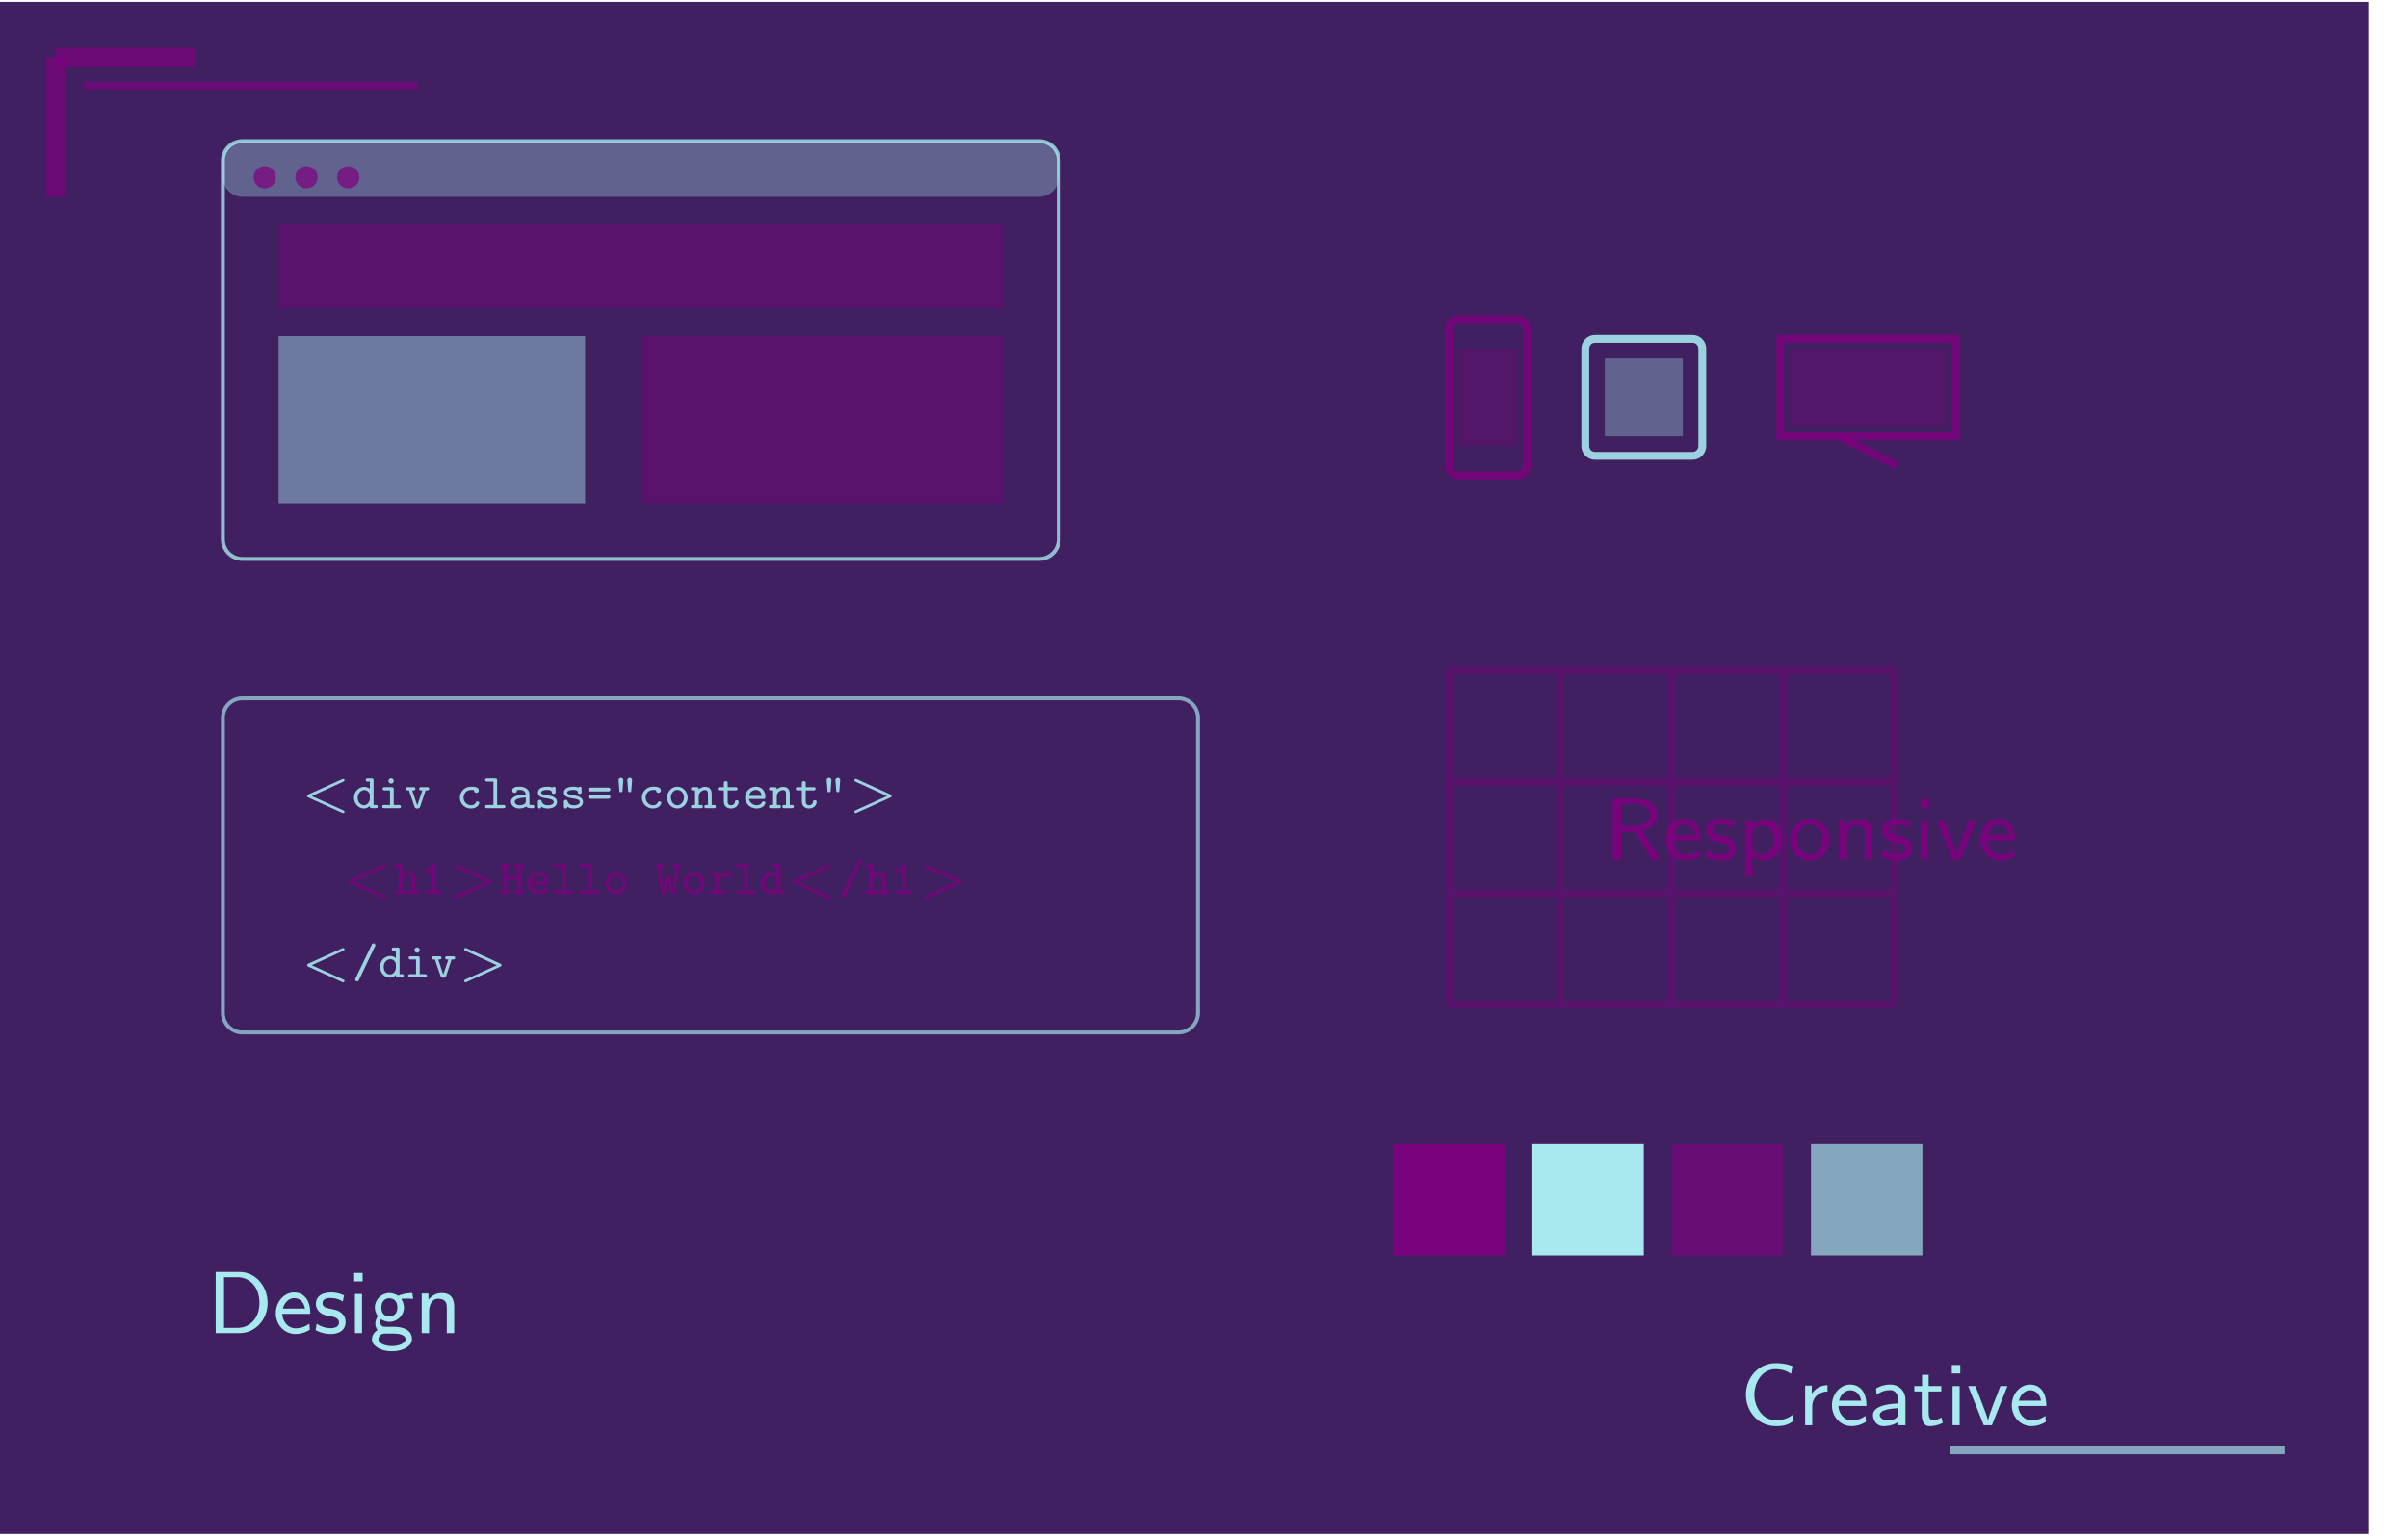
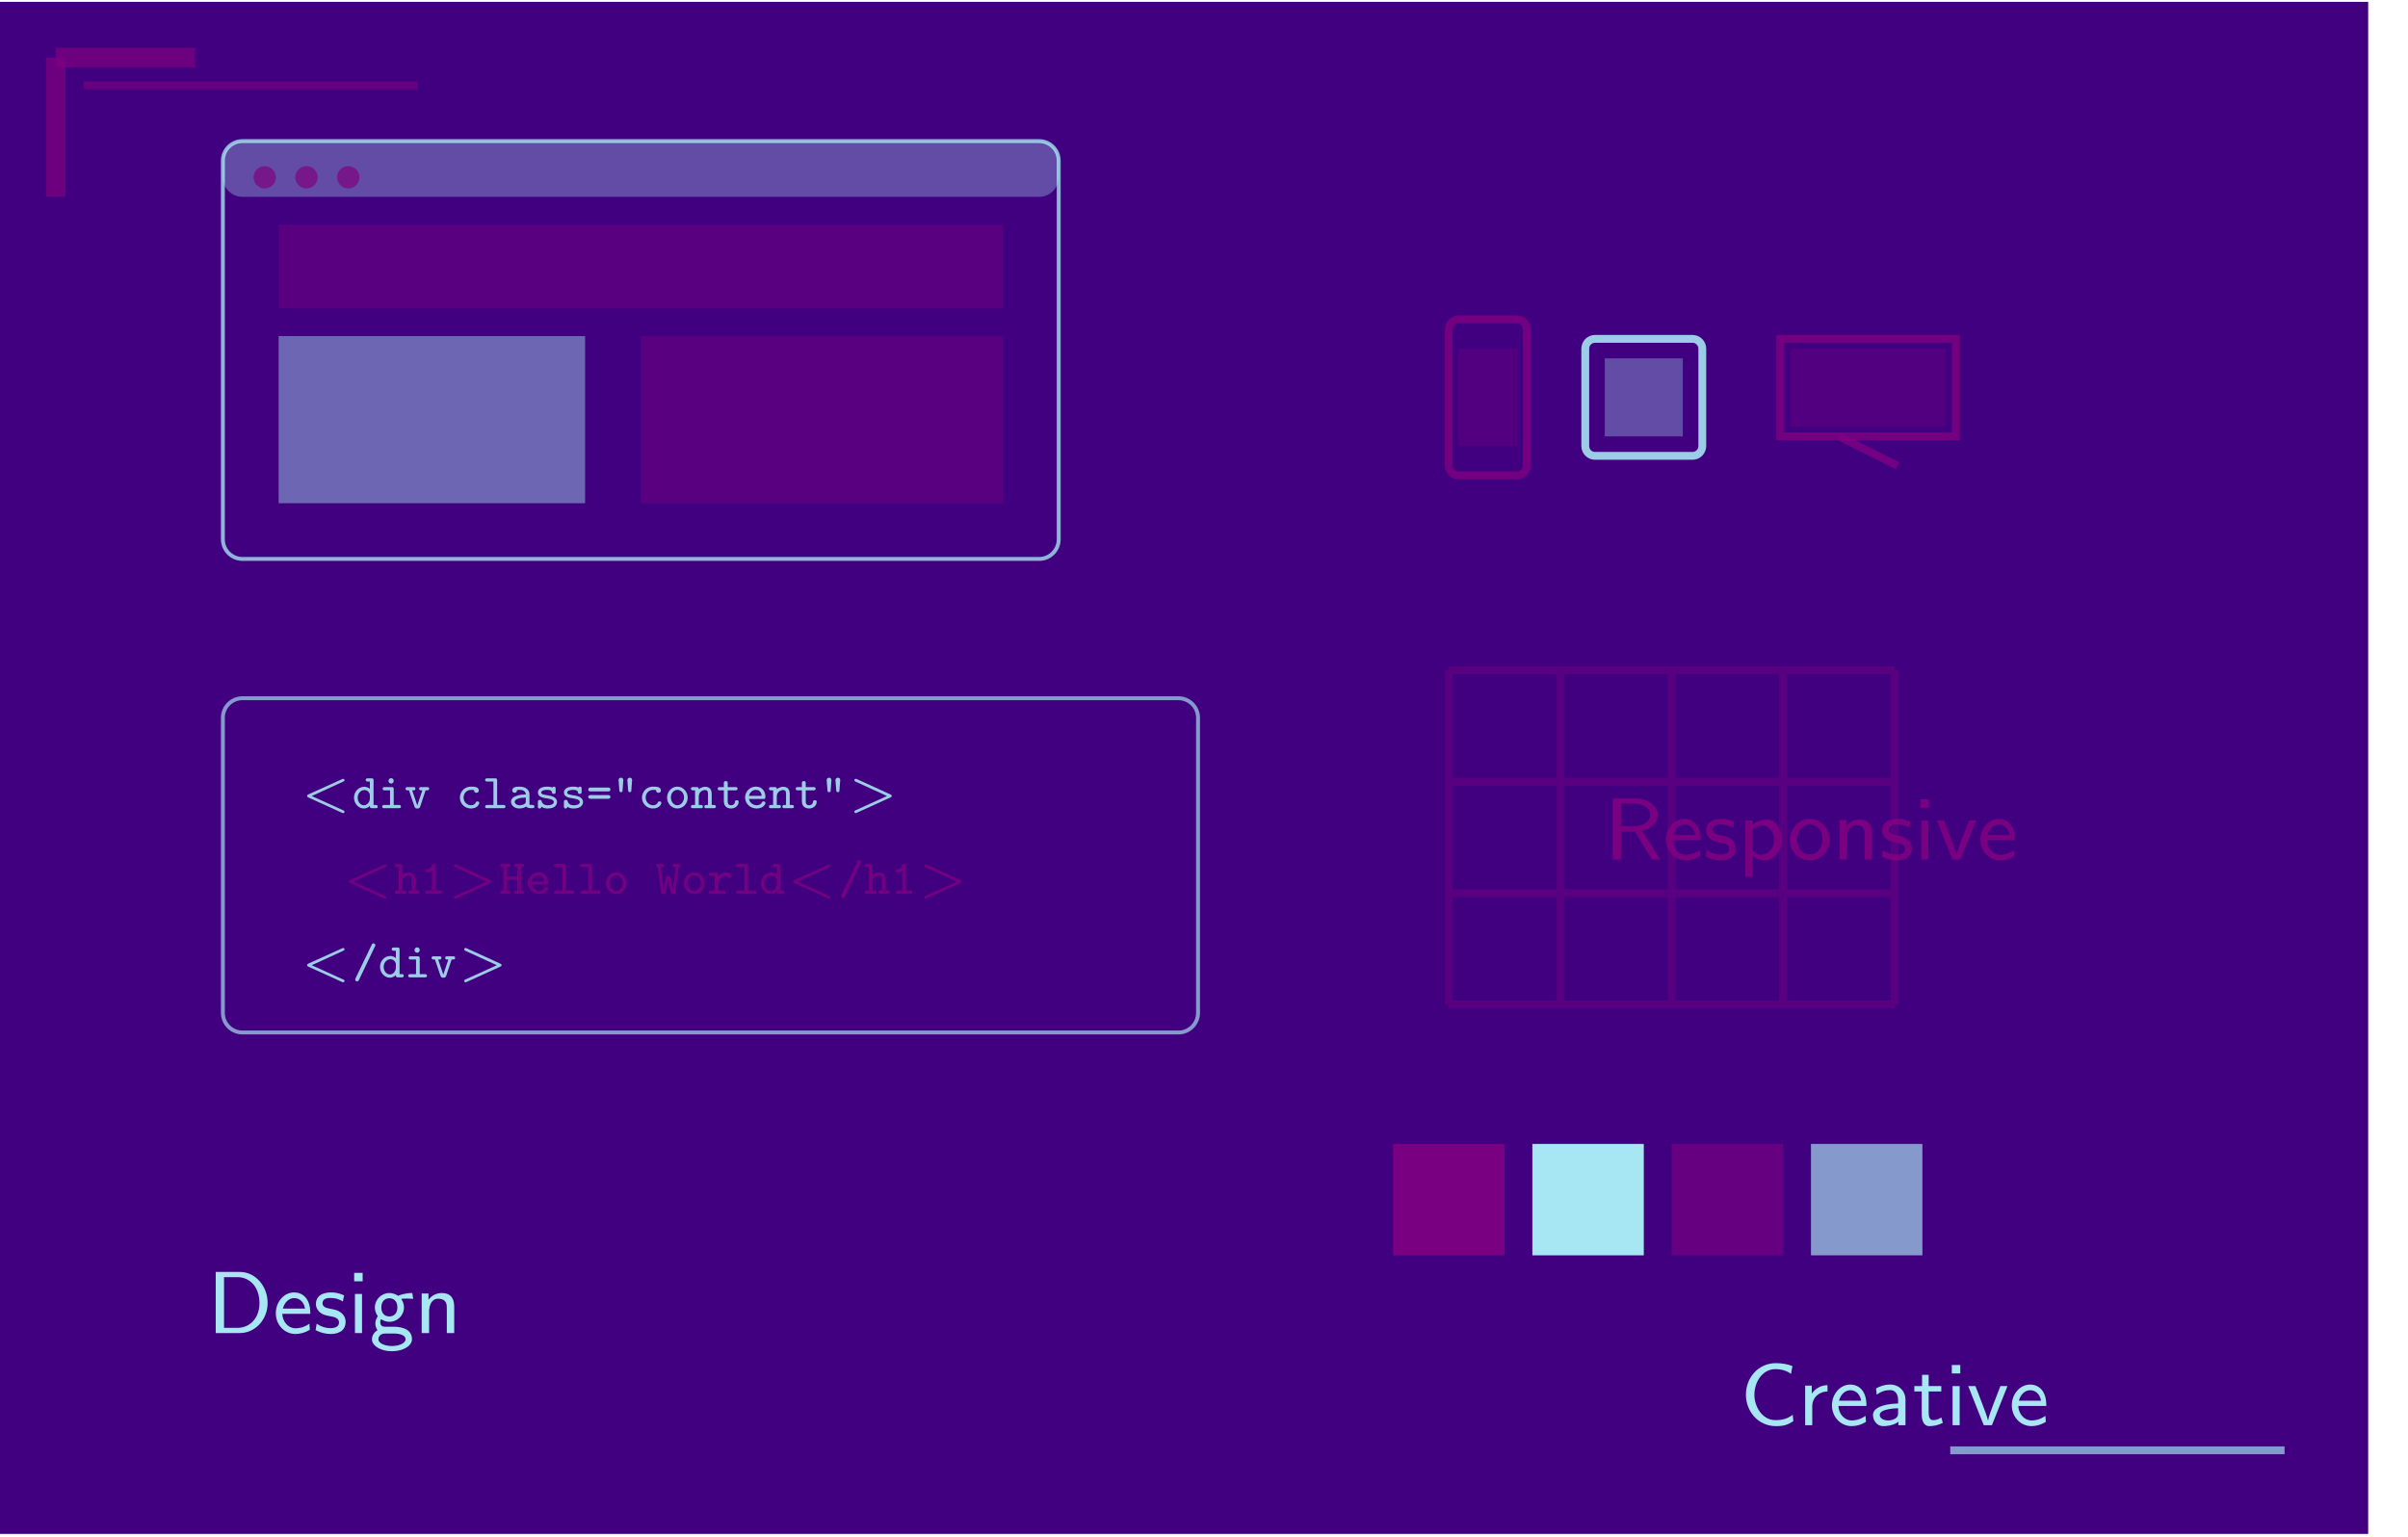
<svg xmlns="http://www.w3.org/2000/svg" xmlns:xlink="http://www.w3.org/1999/xlink" width="244.266" height="155.905" viewBox="0 0 244.266 155.905">
  <defs>
    <g>
      <g id="glyph-0-0">
        <path d="M 4.469 -2.703 C 4.531 -2.734 4.594 -2.766 4.594 -2.844 C 4.594 -2.922 4.516 -2.984 4.453 -2.984 C 4.422 -2.984 4.391 -2.969 4.359 -2.953 L 0.906 -1.391 C 0.844 -1.359 0.797 -1.312 0.797 -1.234 C 0.797 -1.172 0.844 -1.125 0.906 -1.094 L 4.344 0.469 C 4.406 0.5 4.438 0.5 4.453 0.5 C 4.516 0.5 4.594 0.438 4.594 0.359 C 4.594 0.281 4.531 0.25 4.469 0.219 L 1.266 -1.234 Z M 4.469 -2.703 " />
      </g>
      <g id="glyph-0-1">
        <path d="M 4.469 -1.094 C 4.531 -1.125 4.594 -1.172 4.594 -1.234 C 4.594 -1.312 4.531 -1.359 4.469 -1.391 L 1.047 -2.953 C 0.969 -2.984 0.953 -2.984 0.938 -2.984 C 0.859 -2.984 0.797 -2.922 0.797 -2.844 C 0.797 -2.766 0.844 -2.734 0.906 -2.703 L 4.109 -1.234 L 0.906 0.219 C 0.844 0.25 0.797 0.281 0.797 0.359 C 0.797 0.438 0.859 0.5 0.938 0.5 C 0.969 0.5 0.984 0.484 1.031 0.469 Z M 4.469 -1.094 " />
      </g>
      <g id="glyph-1-0">
        <path d="M 2.156 -2.828 C 2.156 -2.984 2.109 -3.031 1.953 -3.031 L 1.578 -3.031 C 1.5 -3.031 1.359 -3.031 1.359 -2.875 C 1.359 -2.703 1.5 -2.703 1.578 -2.703 L 1.781 -2.703 L 1.781 -1.969 C 1.562 -2.141 1.344 -2.172 1.219 -2.172 C 0.656 -2.172 0.172 -1.703 0.172 -1.062 C 0.172 -0.469 0.625 0.031 1.172 0.031 C 1.438 0.031 1.641 -0.094 1.781 -0.234 C 1.781 -0.094 1.781 0 2 0 L 2.359 0 C 2.438 0 2.578 0 2.578 -0.156 C 2.578 -0.328 2.438 -0.328 2.359 -0.328 L 2.156 -0.328 Z M 1.781 -0.984 C 1.781 -0.703 1.562 -0.297 1.188 -0.297 C 0.844 -0.297 0.547 -0.625 0.547 -1.062 C 0.547 -1.516 0.875 -1.844 1.234 -1.844 C 1.531 -1.844 1.781 -1.578 1.781 -1.312 Z M 1.781 -0.984 " />
      </g>
      <g id="glyph-1-1">
        <path d="M 1.562 -2.766 C 1.562 -2.922 1.453 -3.047 1.297 -3.047 C 1.156 -3.047 1.031 -2.922 1.031 -2.766 C 1.031 -2.625 1.156 -2.5 1.297 -2.5 C 1.453 -2.5 1.562 -2.625 1.562 -2.766 Z M 0.656 -2.141 C 0.578 -2.141 0.438 -2.141 0.438 -1.984 C 0.438 -1.812 0.578 -1.812 0.656 -1.812 L 1.188 -1.812 L 1.188 -0.328 L 0.609 -0.328 C 0.531 -0.328 0.391 -0.328 0.391 -0.156 C 0.391 0 0.547 0 0.609 0 L 2.078 0 C 2.141 0 2.297 0 2.297 -0.156 C 2.297 -0.328 2.141 -0.328 2.078 -0.328 L 1.562 -0.328 L 1.562 -1.922 C 1.562 -2.094 1.516 -2.141 1.359 -2.141 Z M 0.656 -2.141 " />
      </g>
      <g id="glyph-1-2">
        <path d="M 2.156 -1.812 L 2.297 -1.812 C 2.375 -1.812 2.516 -1.812 2.516 -1.984 C 2.516 -2.141 2.375 -2.141 2.297 -2.141 L 1.719 -2.141 C 1.641 -2.141 1.5 -2.141 1.5 -1.984 C 1.5 -1.812 1.641 -1.812 1.719 -1.812 L 1.828 -1.812 L 1.312 -0.281 L 0.797 -1.812 L 0.922 -1.812 C 1 -1.812 1.125 -1.812 1.125 -1.984 C 1.125 -2.141 1 -2.141 0.922 -2.141 L 0.344 -2.141 C 0.266 -2.141 0.125 -2.141 0.125 -1.984 C 0.125 -1.812 0.266 -1.812 0.344 -1.812 L 0.469 -1.812 L 1.031 -0.156 C 1.094 0.031 1.219 0.031 1.312 0.031 C 1.422 0.031 1.547 0.031 1.609 -0.156 Z M 2.156 -1.812 " />
      </g>
      <g id="glyph-1-3">
        <path d="M 2.328 -0.531 C 2.328 -0.641 2.25 -0.688 2.141 -0.688 C 2.078 -0.688 2 -0.688 1.969 -0.578 C 1.875 -0.359 1.672 -0.297 1.5 -0.297 C 1.078 -0.297 0.734 -0.641 0.734 -1.078 C 0.734 -1.328 0.891 -1.859 1.531 -1.859 C 1.672 -1.859 1.75 -1.844 1.781 -1.844 C 1.797 -1.828 1.797 -1.828 1.797 -1.781 C 1.812 -1.641 1.906 -1.562 2.031 -1.562 C 2.188 -1.562 2.281 -1.672 2.281 -1.797 C 2.281 -2.188 1.766 -2.188 1.531 -2.188 C 0.656 -2.188 0.359 -1.5 0.359 -1.078 C 0.359 -0.484 0.828 0.031 1.469 0.031 C 2.172 0.031 2.328 -0.453 2.328 -0.531 Z M 2.328 -0.531 " />
      </g>
      <g id="glyph-1-4">
        <path d="M 1.5 -2.828 C 1.5 -2.984 1.453 -3.031 1.297 -3.031 L 0.5 -3.031 C 0.438 -3.031 0.281 -3.031 0.281 -2.875 C 0.281 -2.703 0.438 -2.703 0.5 -2.703 L 1.125 -2.703 L 1.125 -0.328 L 0.5 -0.328 C 0.438 -0.328 0.281 -0.328 0.281 -0.156 C 0.281 0 0.438 0 0.5 0 L 2.125 0 C 2.203 0 2.344 0 2.344 -0.156 C 2.344 -0.328 2.203 -0.328 2.125 -0.328 L 1.5 -0.328 Z M 1.5 -2.828 " />
      </g>
      <g id="glyph-1-5">
        <path d="M 2.141 -1.406 C 2.141 -1.812 1.812 -2.188 1.141 -2.188 C 0.906 -2.188 0.391 -2.188 0.391 -1.797 C 0.391 -1.672 0.484 -1.562 0.641 -1.562 C 0.734 -1.562 0.859 -1.609 0.875 -1.797 C 0.875 -1.828 0.875 -1.844 0.938 -1.844 C 1 -1.859 1.078 -1.859 1.141 -1.859 C 1.547 -1.859 1.766 -1.672 1.766 -1.391 C 1.234 -1.391 0.266 -1.266 0.266 -0.656 C 0.266 -0.297 0.609 0.031 1.109 0.031 C 1.5 0.031 1.75 -0.125 1.812 -0.172 C 1.922 -0.016 2.125 0 2.375 0 C 2.5 0 2.641 0 2.641 -0.156 C 2.641 -0.328 2.5 -0.328 2.422 -0.328 C 2.234 -0.328 2.188 -0.344 2.141 -0.359 Z M 1.766 -0.703 C 1.766 -0.609 1.766 -0.484 1.562 -0.391 C 1.391 -0.312 1.203 -0.297 1.141 -0.297 C 0.844 -0.297 0.641 -0.484 0.641 -0.656 C 0.641 -0.922 1.188 -1.078 1.766 -1.078 Z M 1.766 -0.703 " />
      </g>
      <g id="glyph-1-6">
        <path d="M 2.156 -1.969 C 2.156 -2.047 2.156 -2.188 1.984 -2.188 C 1.875 -2.188 1.844 -2.125 1.828 -2.094 C 1.625 -2.188 1.438 -2.188 1.312 -2.188 C 0.469 -2.188 0.359 -1.766 0.359 -1.594 C 0.359 -1.125 0.891 -1.047 1.328 -0.984 C 1.594 -0.938 1.969 -0.875 1.969 -0.625 C 1.969 -0.453 1.781 -0.297 1.344 -0.297 C 1.047 -0.297 0.844 -0.406 0.734 -0.703 C 0.719 -0.781 0.703 -0.844 0.547 -0.844 C 0.359 -0.844 0.359 -0.719 0.359 -0.625 L 0.359 -0.188 C 0.359 -0.109 0.359 0.031 0.531 0.031 C 0.578 0.031 0.672 0.016 0.719 -0.141 C 0.969 0.031 1.25 0.031 1.344 0.031 C 2.188 0.031 2.297 -0.438 2.297 -0.625 C 2.297 -0.75 2.266 -0.922 2.078 -1.062 C 1.875 -1.219 1.672 -1.25 1.328 -1.312 C 1 -1.359 0.688 -1.406 0.688 -1.594 C 0.688 -1.688 0.812 -1.859 1.312 -1.859 C 1.75 -1.859 1.766 -1.688 1.781 -1.609 C 1.781 -1.453 1.906 -1.453 1.969 -1.453 C 2.156 -1.453 2.156 -1.562 2.156 -1.656 Z M 2.156 -1.969 " />
      </g>
      <g id="glyph-1-7">
        <path d="M 2.203 -1.703 C 2.25 -1.703 2.438 -1.703 2.438 -1.891 C 2.438 -2.094 2.25 -2.094 2.172 -2.094 L 0.453 -2.094 C 0.391 -2.094 0.188 -2.094 0.188 -1.891 C 0.188 -1.703 0.375 -1.703 0.422 -1.703 Z M 2.172 -0.953 C 2.25 -0.953 2.438 -0.953 2.438 -1.141 C 2.438 -1.328 2.25 -1.328 2.203 -1.328 L 0.422 -1.328 C 0.375 -1.328 0.188 -1.328 0.188 -1.141 C 0.188 -0.953 0.391 -0.953 0.453 -0.953 Z M 2.172 -0.953 " />
      </g>
      <g id="glyph-1-8">
        <path d="M 1.109 -2.844 C 1.109 -3.016 0.984 -3.094 0.875 -3.094 C 0.766 -3.094 0.625 -3.031 0.625 -2.859 L 0.703 -1.844 C 0.703 -1.734 0.719 -1.625 0.875 -1.625 C 1.031 -1.625 1.031 -1.75 1.031 -1.812 Z M 2 -2.859 C 2 -3.031 1.859 -3.094 1.766 -3.094 C 1.656 -3.094 1.516 -3.016 1.516 -2.844 L 1.594 -1.844 C 1.609 -1.734 1.609 -1.625 1.766 -1.625 C 1.906 -1.625 1.922 -1.734 1.922 -1.828 Z M 2 -2.859 " />
      </g>
      <g id="glyph-1-9">
        <path d="M 2.359 -1.078 C 2.359 -1.672 1.891 -2.188 1.312 -2.188 C 0.734 -2.188 0.266 -1.672 0.266 -1.078 C 0.266 -0.453 0.75 0.031 1.312 0.031 C 1.891 0.031 2.359 -0.453 2.359 -1.078 Z M 1.312 -0.297 C 0.953 -0.297 0.656 -0.656 0.656 -1.109 C 0.656 -1.547 0.969 -1.859 1.312 -1.859 C 1.672 -1.859 1.984 -1.547 1.984 -1.109 C 1.984 -0.656 1.672 -0.297 1.312 -0.297 Z M 1.312 -0.297 " />
      </g>
      <g id="glyph-1-10">
        <path d="M 2.156 -1.453 C 2.156 -1.938 1.906 -2.172 1.5 -2.172 C 1.141 -2.172 0.906 -1.969 0.844 -1.922 C 0.844 -2.062 0.828 -2.141 0.641 -2.141 L 0.266 -2.141 C 0.188 -2.141 0.047 -2.141 0.047 -1.984 C 0.047 -1.812 0.188 -1.812 0.266 -1.812 L 0.469 -1.812 L 0.469 -0.328 L 0.266 -0.328 C 0.188 -0.328 0.047 -0.328 0.047 -0.156 C 0.047 0 0.188 0 0.266 0 L 1.047 0 C 1.141 0 1.266 0 1.266 -0.156 C 1.266 -0.328 1.141 -0.328 1.047 -0.328 L 0.844 -0.328 L 0.844 -1.188 C 0.844 -1.656 1.234 -1.844 1.484 -1.844 C 1.703 -1.844 1.781 -1.734 1.781 -1.438 L 1.781 -0.328 L 1.625 -0.328 C 1.547 -0.328 1.406 -0.328 1.406 -0.156 C 1.406 0 1.547 0 1.625 0 L 2.359 0 C 2.438 0 2.578 0 2.578 -0.156 C 2.578 -0.328 2.438 -0.328 2.359 -0.328 L 2.156 -0.328 Z M 2.156 -1.453 " />
      </g>
      <g id="glyph-1-11">
        <path d="M 1.141 -1.812 L 1.922 -1.812 C 2 -1.812 2.141 -1.812 2.141 -1.984 C 2.141 -2.141 2 -2.141 1.922 -2.141 L 1.141 -2.141 L 1.141 -2.531 C 1.141 -2.641 1.141 -2.75 0.938 -2.75 C 0.75 -2.75 0.75 -2.625 0.75 -2.531 L 0.75 -2.141 L 0.344 -2.141 C 0.266 -2.141 0.125 -2.141 0.125 -1.984 C 0.125 -1.812 0.266 -1.812 0.344 -1.812 L 0.75 -1.812 L 0.75 -0.688 C 0.75 -0.141 1.141 0.031 1.484 0.031 C 1.922 0.031 2.25 -0.281 2.25 -0.641 C 2.25 -0.812 2.109 -0.812 2.062 -0.812 C 1.938 -0.812 1.891 -0.766 1.875 -0.641 C 1.875 -0.438 1.688 -0.297 1.5 -0.297 C 1.141 -0.297 1.141 -0.578 1.141 -0.688 Z M 1.141 -1.812 " />
      </g>
      <g id="glyph-1-12">
        <path d="M 2.125 -0.938 C 2.219 -0.938 2.328 -0.938 2.328 -1.125 C 2.328 -1.719 2 -2.188 1.359 -2.188 C 0.75 -2.188 0.266 -1.688 0.266 -1.078 C 0.266 -0.484 0.766 0.031 1.438 0.031 C 2.109 0.031 2.328 -0.406 2.328 -0.531 C 2.328 -0.641 2.25 -0.688 2.141 -0.688 C 2.062 -0.688 2.016 -0.688 1.969 -0.578 C 1.859 -0.359 1.625 -0.297 1.453 -0.297 C 1.094 -0.297 0.734 -0.547 0.656 -0.938 Z M 0.656 -1.25 C 0.734 -1.609 1.031 -1.859 1.359 -1.859 C 1.797 -1.859 1.922 -1.5 1.953 -1.25 Z M 0.656 -1.25 " />
      </g>
      <g id="glyph-1-13">
        <path d="M 2.156 -1.453 C 2.156 -1.938 1.906 -2.172 1.5 -2.172 C 1.141 -2.172 0.906 -1.969 0.844 -1.922 L 0.844 -2.828 C 0.844 -2.984 0.797 -3.031 0.641 -3.031 L 0.266 -3.031 C 0.188 -3.031 0.047 -3.031 0.047 -2.875 C 0.047 -2.703 0.188 -2.703 0.266 -2.703 L 0.469 -2.703 L 0.469 -0.328 L 0.266 -0.328 C 0.188 -0.328 0.047 -0.328 0.047 -0.156 C 0.047 0 0.188 0 0.266 0 L 1.047 0 C 1.141 0 1.266 0 1.266 -0.156 C 1.266 -0.328 1.141 -0.328 1.047 -0.328 L 0.844 -0.328 L 0.844 -1.188 C 0.844 -1.656 1.234 -1.844 1.484 -1.844 C 1.703 -1.844 1.781 -1.734 1.781 -1.438 L 1.781 -0.328 L 1.625 -0.328 C 1.547 -0.328 1.406 -0.328 1.406 -0.156 C 1.406 0 1.547 0 1.625 0 L 2.359 0 C 2.438 0 2.578 0 2.578 -0.156 C 2.578 -0.328 2.438 -0.328 2.359 -0.328 L 2.156 -0.328 Z M 2.156 -1.453 " />
      </g>
      <g id="glyph-1-14">
        <path d="M 1.578 -2.875 C 1.578 -2.953 1.578 -3.078 1.422 -3.078 C 1.312 -3.078 1.281 -3.016 1.25 -2.969 C 1.031 -2.516 0.812 -2.484 0.656 -2.484 C 0.594 -2.469 0.516 -2.422 0.516 -2.312 C 0.516 -2.25 0.547 -2.156 0.688 -2.156 C 0.922 -2.156 1.141 -2.297 1.203 -2.344 L 1.203 -0.328 L 0.766 -0.328 C 0.688 -0.328 0.547 -0.328 0.547 -0.156 C 0.547 0 0.688 0 0.766 0 L 2.016 0 C 2.094 0 2.234 0 2.234 -0.156 C 2.234 -0.328 2.094 -0.328 2.016 -0.328 L 1.578 -0.328 Z M 1.578 -2.875 " />
      </g>
      <g id="glyph-1-15">
        <path d="M 2.219 -2.703 L 2.312 -2.703 C 2.391 -2.703 2.531 -2.703 2.531 -2.875 C 2.531 -3.031 2.391 -3.031 2.312 -3.031 L 1.734 -3.031 C 1.656 -3.031 1.516 -3.031 1.516 -2.875 C 1.516 -2.703 1.656 -2.703 1.734 -2.703 L 1.828 -2.703 L 1.828 -1.75 L 0.797 -1.75 L 0.797 -2.703 L 0.906 -2.703 C 0.984 -2.703 1.125 -2.703 1.125 -2.875 C 1.125 -3.031 0.984 -3.031 0.906 -3.031 L 0.312 -3.031 C 0.25 -3.031 0.094 -3.031 0.094 -2.875 C 0.094 -2.703 0.25 -2.703 0.312 -2.703 L 0.422 -2.703 L 0.422 -0.328 L 0.312 -0.328 C 0.25 -0.328 0.094 -0.328 0.094 -0.156 C 0.094 0 0.25 0 0.312 0 L 0.906 0 C 0.984 0 1.125 0 1.125 -0.156 C 1.125 -0.328 0.984 -0.328 0.906 -0.328 L 0.797 -0.328 L 0.797 -1.422 L 1.828 -1.422 L 1.828 -0.328 L 1.734 -0.328 C 1.656 -0.328 1.516 -0.328 1.516 -0.156 C 1.516 0 1.656 0 1.734 0 L 2.312 0 C 2.391 0 2.531 0 2.531 -0.156 C 2.531 -0.328 2.391 -0.328 2.312 -0.328 L 2.219 -0.328 Z M 2.219 -2.703 " />
      </g>
      <g id="glyph-1-16">
        <path d="M 2.375 -2.625 C 2.391 -2.703 2.391 -2.703 2.422 -2.703 C 2.516 -2.719 2.578 -2.766 2.578 -2.875 C 2.578 -3.031 2.438 -3.031 2.359 -3.031 L 1.969 -3.031 C 1.891 -3.031 1.75 -3.031 1.75 -2.875 C 1.75 -2.703 1.891 -2.703 1.969 -2.703 L 2.078 -2.703 L 1.875 -1.172 C 1.844 -0.906 1.797 -0.625 1.781 -0.406 C 1.766 -0.781 1.547 -1.688 1.531 -1.703 C 1.484 -1.812 1.391 -1.828 1.312 -1.828 C 1.266 -1.828 1.172 -1.828 1.109 -1.734 C 1.078 -1.672 0.859 -0.766 0.844 -0.406 C 0.828 -0.578 0.812 -0.703 0.797 -0.891 L 0.562 -2.703 L 0.672 -2.703 C 0.734 -2.703 0.875 -2.703 0.875 -2.875 C 0.875 -3.031 0.734 -3.031 0.672 -3.031 L 0.266 -3.031 C 0.203 -3.031 0.062 -3.031 0.062 -2.875 C 0.062 -2.734 0.156 -2.703 0.25 -2.703 L 0.266 -2.625 L 0.594 -0.156 C 0.609 -0.047 0.625 0.047 0.812 0.047 C 0.859 0.047 0.953 0.047 1.016 -0.047 C 1.047 -0.109 1.297 -1.219 1.312 -1.422 C 1.344 -1.203 1.578 -0.109 1.609 -0.047 C 1.672 0.047 1.766 0.047 1.812 0.047 C 2 0.047 2.016 -0.062 2.031 -0.156 Z M 2.375 -2.625 " />
      </g>
      <g id="glyph-1-17">
        <path d="M 1.125 -0.906 C 1.125 -1.453 1.516 -1.844 2 -1.844 C 2 -1.641 2.141 -1.609 2.219 -1.609 C 2.344 -1.609 2.453 -1.688 2.453 -1.844 C 2.453 -1.969 2.359 -2.172 1.969 -2.172 C 1.516 -2.172 1.25 -1.906 1.125 -1.781 L 1.125 -1.922 C 1.125 -2.094 1.078 -2.141 0.906 -2.141 L 0.375 -2.141 C 0.297 -2.141 0.156 -2.141 0.156 -1.984 C 0.156 -1.812 0.297 -1.812 0.375 -1.812 L 0.75 -1.812 L 0.75 -0.328 L 0.375 -0.328 C 0.297 -0.328 0.156 -0.328 0.156 -0.156 C 0.156 0 0.297 0 0.375 0 L 1.656 0 C 1.734 0 1.859 0 1.859 -0.156 C 1.859 -0.328 1.734 -0.328 1.656 -0.328 L 1.125 -0.328 Z M 1.125 -0.906 " />
      </g>
      <g id="glyph-1-18">
        <path d="M 2.297 -3.141 C 2.328 -3.219 2.344 -3.219 2.344 -3.25 C 2.344 -3.375 2.234 -3.453 2.156 -3.453 C 2.031 -3.453 1.984 -3.359 1.969 -3.312 L 0.328 0.094 C 0.297 0.172 0.297 0.172 0.297 0.219 C 0.297 0.344 0.391 0.406 0.484 0.406 C 0.609 0.406 0.641 0.328 0.672 0.266 Z M 2.297 -3.141 " />
      </g>
      <g id="glyph-2-0">
        <path d="M 0.859 -6.203 L 0.859 0 L 3.312 0 C 4.859 0 6.125 -1.359 6.125 -3.047 C 6.125 -4.797 4.859 -6.203 3.312 -6.203 Z M 1.703 -0.531 L 1.703 -5.672 L 3.078 -5.672 C 4.312 -5.672 5.297 -4.672 5.297 -3.047 C 5.297 -1.484 4.297 -0.531 3.078 -0.531 Z M 1.703 -0.531 " />
      </g>
      <g id="glyph-2-1">
        <path d="M 3.812 -1.953 C 3.812 -2.234 3.812 -2.906 3.453 -3.453 C 3.078 -4.016 2.516 -4.125 2.172 -4.125 C 1.141 -4.125 0.312 -3.156 0.312 -2.016 C 0.312 -0.844 1.188 0.094 2.312 0.094 C 2.734 0.094 3.25 -0.016 3.766 -0.344 L 3.719 -0.953 C 3.156 -0.547 2.625 -0.484 2.312 -0.484 C 1.578 -0.484 1 -1.141 0.969 -1.953 Z M 1.031 -2.484 C 1.172 -3.062 1.609 -3.547 2.172 -3.547 C 2.5 -3.547 3.109 -3.391 3.281 -2.484 Z M 1.031 -2.484 " />
      </g>
      <g id="glyph-2-2">
        <path d="M 3.156 -3.828 C 2.594 -4.078 2.188 -4.125 1.828 -4.125 C 1.625 -4.125 0.297 -4.125 0.297 -2.938 C 0.297 -2.516 0.562 -2.25 0.656 -2.141 C 1 -1.844 1.234 -1.812 1.844 -1.688 C 2.125 -1.641 2.641 -1.531 2.641 -1.078 C 2.641 -0.5 1.906 -0.5 1.797 -0.5 C 1.266 -0.5 0.766 -0.672 0.375 -0.953 L 0.266 -0.297 C 0.797 -0.016 1.344 0.094 1.797 0.094 C 2.375 0.094 3.312 -0.094 3.312 -1.156 C 3.312 -1.469 3.188 -1.781 2.875 -2.047 C 2.562 -2.312 2.297 -2.359 1.75 -2.469 C 1.422 -2.531 0.969 -2.609 0.969 -3.031 C 0.969 -3.562 1.609 -3.562 1.75 -3.562 C 2.391 -3.562 2.781 -3.359 3.031 -3.203 Z M 3.156 -3.828 " />
      </g>
      <g id="glyph-2-3">
        <path d="M 1.516 -6.109 L 0.656 -6.109 L 0.656 -5.25 L 1.516 -5.25 Z M 1.453 -3.969 L 0.734 -3.969 L 0.734 0 L 1.453 0 Z M 1.453 -3.969 " />
      </g>
      <g id="glyph-2-4">
        <path d="M 4.359 -4.062 C 4.188 -4.062 3.578 -4.062 2.922 -3.781 C 2.781 -3.875 2.453 -4.062 2.031 -4.062 C 1.219 -4.062 0.562 -3.391 0.562 -2.609 C 0.562 -2.391 0.609 -2.062 0.859 -1.703 C 0.703 -1.484 0.609 -1.219 0.609 -0.969 C 0.609 -0.719 0.703 -0.469 0.828 -0.297 C 0.359 0 0.266 0.391 0.266 0.641 C 0.266 1.281 1.141 1.844 2.281 1.844 C 3.438 1.844 4.328 1.297 4.328 0.625 C 4.328 -0.609 2.844 -0.641 2.453 -0.641 L 1.625 -0.641 C 1.516 -0.641 1.109 -0.641 1.109 -1.094 C 1.109 -1.281 1.141 -1.328 1.188 -1.406 C 1.438 -1.25 1.734 -1.141 2.031 -1.141 C 2.859 -1.141 3.516 -1.812 3.516 -2.594 C 3.516 -2.906 3.422 -3.156 3.281 -3.391 C 3.25 -3.438 3.25 -3.453 3.25 -3.453 C 3.25 -3.5 3.688 -3.5 3.797 -3.5 C 3.875 -3.5 4.203 -3.5 4.453 -3.469 Z M 2.031 -1.688 C 1.625 -1.688 1.219 -1.938 1.219 -2.594 C 1.219 -3.328 1.688 -3.531 2.031 -3.531 C 2.453 -3.531 2.844 -3.266 2.844 -2.609 C 2.844 -1.891 2.391 -1.688 2.031 -1.688 Z M 2.453 0.047 C 2.641 0.047 3.672 0.047 3.672 0.641 C 3.672 1.031 3.016 1.312 2.297 1.312 C 1.594 1.312 0.922 1.047 0.922 0.625 C 0.922 0.609 0.922 0.047 1.609 0.047 Z M 2.453 0.047 " />
      </g>
      <g id="glyph-2-5">
        <path d="M 4.016 -2.656 C 4.016 -3.312 3.828 -4.062 2.75 -4.062 C 2.047 -4.062 1.625 -3.656 1.406 -3.391 L 1.406 -4.016 L 0.719 -4.016 L 0.719 0 L 1.469 0 L 1.469 -2.188 C 1.469 -2.766 1.703 -3.484 2.375 -3.484 C 3.266 -3.484 3.266 -2.844 3.266 -2.594 L 3.266 0 L 4.016 0 Z M 4.016 -2.656 " />
      </g>
      <g id="glyph-2-6">
        <path d="M 3.875 -2.906 C 4.797 -3.156 5.438 -3.797 5.438 -4.531 C 5.438 -5.453 4.391 -6.203 3.125 -6.203 L 0.859 -6.203 L 0.859 0 L 1.703 0 L 1.703 -2.812 L 3.125 -2.812 L 4.828 0 L 5.688 0 Z M 1.703 -3.391 L 1.703 -5.672 L 3.016 -5.672 C 4.047 -5.672 4.656 -5.172 4.656 -4.531 C 4.656 -3.953 4.109 -3.391 3.016 -3.391 Z M 1.703 -3.391 " />
      </g>
      <g id="glyph-2-7">
        <path d="M 1.484 -0.406 C 1.812 -0.094 2.266 0.094 2.719 0.094 C 3.625 0.094 4.422 -0.781 4.422 -2 C 4.422 -3.062 3.859 -4.062 2.984 -4.062 C 2.734 -4.062 2.078 -4.016 1.453 -3.547 L 1.453 -3.969 L 0.734 -3.969 L 0.734 1.734 L 1.484 1.734 Z M 1.484 -2.969 C 1.594 -3.125 1.938 -3.453 2.438 -3.453 C 3.109 -3.453 3.672 -2.828 3.672 -1.984 C 3.672 -1.125 3.047 -0.484 2.344 -0.484 C 2.062 -0.484 1.75 -0.594 1.484 -1.031 Z M 1.484 -2.969 " />
      </g>
      <g id="glyph-2-8">
        <path d="M 4.312 -1.969 C 4.312 -3.141 3.422 -4.125 2.281 -4.125 C 1.188 -4.125 0.266 -3.156 0.266 -1.969 C 0.266 -0.781 1.203 0.094 2.281 0.094 C 3.391 0.094 4.312 -0.797 4.312 -1.969 Z M 2.297 -0.516 C 1.609 -0.516 1.016 -1.047 1.016 -2.062 C 1.016 -3.094 1.688 -3.547 2.281 -3.547 C 2.938 -3.547 3.578 -3.078 3.578 -2.062 C 3.578 -1.016 2.953 -0.516 2.297 -0.516 Z M 2.297 -0.516 " />
      </g>
      <g id="glyph-2-9">
        <path d="M 4.109 -3.969 L 3.391 -3.969 L 2.688 -2.156 C 2.516 -1.688 2.188 -0.828 2.141 -0.484 L 2.125 -0.484 C 2.094 -0.641 2.078 -0.812 1.578 -2.094 C 1.312 -2.828 0.875 -3.922 0.859 -3.969 L 0.125 -3.969 L 1.703 0 L 2.531 0 Z M 4.109 -3.969 " />
      </g>
      <g id="glyph-2-10">
        <path d="M 5.344 -1.062 C 4.812 -0.656 4.312 -0.516 3.578 -0.516 C 2.25 -0.516 1.453 -1.891 1.453 -3.078 C 1.453 -4.406 2.281 -5.688 3.578 -5.688 C 4.188 -5.688 4.734 -5.531 5.172 -5.203 L 5.312 -6 C 4.844 -6.188 4.266 -6.297 3.641 -6.297 C 1.875 -6.297 0.594 -4.859 0.594 -3.094 C 0.594 -1.391 1.844 0.094 3.641 0.094 C 4.469 0.094 4.797 -0.031 5.406 -0.406 Z M 5.344 -1.062 " />
      </g>
      <g id="glyph-2-11">
        <path d="M 1.453 -1.906 C 1.453 -2.844 2.188 -3.422 3 -3.422 L 3 -4.062 C 2.359 -4.062 1.766 -3.734 1.406 -3.203 L 1.406 -4.016 L 0.734 -4.016 L 0.734 0 L 1.453 0 Z M 1.453 -1.906 " />
      </g>
      <g id="glyph-2-12">
        <path d="M 3.688 -2.578 C 3.688 -3.469 3.031 -4.125 2.141 -4.125 C 1.562 -4.125 1.141 -3.969 0.703 -3.734 L 0.766 -3.094 C 1.203 -3.422 1.641 -3.562 2.141 -3.562 C 2.641 -3.562 2.938 -3.156 2.938 -2.578 L 2.938 -2.203 C 1.406 -2.156 0.391 -1.766 0.391 -1.031 C 0.391 -0.609 0.672 0.094 1.453 0.094 C 1.625 0.094 2.406 0.078 2.969 -0.344 L 2.969 0 L 3.688 0 Z M 2.938 -1.25 C 2.938 -1.062 2.938 -0.844 2.625 -0.656 C 2.391 -0.516 2.094 -0.484 1.922 -0.484 C 1.469 -0.484 1.078 -0.703 1.078 -1.047 C 1.078 -1.688 2.828 -1.719 2.938 -1.719 Z M 2.938 -1.25 " />
      </g>
      <g id="glyph-2-13">
        <path d="M 1.625 -3.422 L 2.906 -3.422 L 2.906 -3.969 L 1.625 -3.969 L 1.625 -5.109 L 0.953 -5.109 L 0.953 -3.969 L 0.172 -3.969 L 0.172 -3.422 L 0.922 -3.422 L 0.922 -1.125 C 0.922 -0.594 1.047 0.094 1.703 0.094 C 2.094 0.094 2.562 0.016 3.062 -0.234 L 2.906 -0.797 C 2.672 -0.609 2.359 -0.516 2.078 -0.516 C 1.734 -0.516 1.625 -0.828 1.625 -1.281 Z M 1.625 -3.422 " />
      </g>
    </g>
    <clipPath id="clip-0">
      <path clip-rule="nonzero" d="M 0 0.188 L 241 0.188 L 241 155.625 L 0 155.625 Z M 0 0.188 " />
    </clipPath>
  </defs>
  <g clip-path="url(#clip-0)">
-     <path fill-rule="nonzero" fill="rgb(25%, 12.5%, 37.5%)" fill-opacity="1" d="M 0 155.625 L 0 0.184 L 240.227 0.184 L 240.227 155.625 Z M 0 155.625 " />
+     <path fill-rule="nonzero" fill="rgb(25%, 0%, 50%)" fill-opacity="1" d="M 0 155.625 L 0 0.184 L 240.227 0.184 L 240.227 155.625 Z M 0 155.625 " />
  </g>
  <path fill="none" stroke-width="0.399" stroke-linecap="butt" stroke-linejoin="miter" stroke="rgb(70%, 100%, 100%)" stroke-opacity="0.7" stroke-miterlimit="10" d="M 22.677 101.205 L 22.677 139.742 C 22.677 140.843 23.571 141.732 24.672 141.732 L 105.727 141.732 C 106.824 141.732 107.717 140.843 107.717 139.742 L 107.717 101.205 C 107.717 100.108 106.824 99.214 105.727 99.214 L 24.672 99.214 C 23.571 99.214 22.677 100.108 22.677 101.205 Z M 22.677 101.205 " transform="matrix(0.997004, 0, 0, -0.997004, 0, 155.6241)" />
  <path fill-rule="nonzero" fill="rgb(70%, 100%, 100%)" fill-opacity="0.3" d="M 22.609 17.98 L 22.609 16.301 C 22.609 15.203 23.5 14.316 24.598 14.316 L 105.41 14.316 C 106.504 14.316 107.395 15.203 107.395 16.301 L 107.395 17.98 C 107.395 19.078 106.504 19.969 105.41 19.969 L 24.598 19.969 C 23.5 19.969 22.609 19.078 22.609 17.98 Z M 22.609 17.98 " />
  <path fill-rule="nonzero" fill="rgb(50%, 0%, 50%)" fill-opacity="0.7" d="M 27.98 17.988 C 27.98 17.363 27.473 16.859 26.848 16.859 C 26.223 16.859 25.719 17.363 25.719 17.988 C 25.719 18.613 26.223 19.121 26.848 19.121 C 27.473 19.121 27.98 18.613 27.98 17.988 Z M 27.98 17.988 " />
  <path fill-rule="nonzero" fill="rgb(50%, 0%, 50%)" fill-opacity="0.7" d="M 32.219 17.988 C 32.219 17.363 31.711 16.859 31.09 16.859 C 30.465 16.859 29.957 17.363 29.957 17.988 C 29.957 18.613 30.465 19.121 31.09 19.121 C 31.711 19.121 32.219 18.613 32.219 17.988 Z M 32.219 17.988 " />
  <path fill-rule="nonzero" fill="rgb(50%, 0%, 50%)" fill-opacity="0.7" d="M 36.457 17.988 C 36.457 17.363 35.953 16.859 35.328 16.859 C 34.703 16.859 34.195 17.363 34.195 17.988 C 34.195 18.613 34.703 19.121 35.328 19.121 C 35.953 19.121 36.457 18.613 36.457 17.988 Z M 36.457 17.988 " />
  <path fill-rule="nonzero" fill="rgb(50%, 0%, 50%)" fill-opacity="0.4" d="M 28.262 31.273 L 28.262 22.793 L 101.742 22.793 L 101.742 31.273 Z M 28.262 31.273 " />
  <path fill-rule="nonzero" fill="rgb(70%, 100%, 100%)" fill-opacity="0.4" d="M 28.262 51.055 L 28.262 34.098 L 59.352 34.098 L 59.352 51.055 Z M 28.262 51.055 " />
  <path fill-rule="nonzero" fill="rgb(50%, 0%, 50%)" fill-opacity="0.4" d="M 65.004 51.055 L 65.004 34.098 L 101.742 34.098 L 101.742 51.055 Z M 65.004 51.055 " />
  <path fill="none" stroke-width="0.797" stroke-linecap="butt" stroke-linejoin="miter" stroke="rgb(50%, 0%, 50%)" stroke-opacity="0.8" stroke-miterlimit="10" d="M 147.403 108.715 L 147.403 122.597 C 147.403 123.145 147.849 123.592 148.398 123.592 L 154.345 123.592 C 154.894 123.592 155.34 123.145 155.34 122.597 L 155.34 108.715 C 155.34 108.163 154.894 107.716 154.345 107.716 L 148.398 107.716 C 147.849 107.716 147.403 108.163 147.403 108.715 Z M 147.403 108.715 " transform="matrix(0.997004, 0, 0, -0.997004, 0, 155.6241)" />
  <path fill-rule="nonzero" fill="rgb(50%, 0%, 50%)" fill-opacity="0.3" d="M 147.949 45.262 L 147.949 35.371 L 153.887 35.371 L 153.887 45.262 Z M 147.949 45.262 " />
  <path fill="none" stroke-width="0.797" stroke-linecap="butt" stroke-linejoin="miter" stroke="rgb(70%, 100%, 100%)" stroke-opacity="0.8" stroke-miterlimit="10" d="M 161.292 110.698 L 161.292 120.61 C 161.292 121.163 161.738 121.61 162.291 121.61 L 172.203 121.61 C 172.752 121.61 173.199 121.163 173.199 120.61 L 173.199 110.698 C 173.199 110.149 172.752 109.703 172.203 109.703 L 162.291 109.703 C 161.738 109.703 161.292 110.149 161.292 110.698 Z M 161.292 110.698 " transform="matrix(0.997004, 0, 0, -0.997004, 0, 155.6241)" />
  <path fill-rule="nonzero" fill="rgb(70%, 100%, 100%)" fill-opacity="0.3" d="M 162.789 44.273 L 162.789 36.359 L 170.703 36.359 L 170.703 44.273 Z M 162.789 44.273 " />
  <path fill="none" stroke-width="0.797" stroke-linecap="butt" stroke-linejoin="miter" stroke="rgb(50%, 0%, 50%)" stroke-opacity="0.8" stroke-miterlimit="10" d="M 181.136 111.685 L 181.136 121.61 L 198.995 121.61 L 198.995 111.685 Z M 181.136 111.685 " transform="matrix(0.997004, 0, 0, -0.997004, 0, 155.6241)" />
  <path fill="none" stroke-width="0.797" stroke-linecap="butt" stroke-linejoin="miter" stroke="rgb(50%, 0%, 50%)" stroke-opacity="0.8" stroke-miterlimit="10" d="M 187.088 111.685 L 193.043 108.712 " transform="matrix(0.997004, 0, 0, -0.997004, 0, 155.6241)" />
  <path fill-rule="nonzero" fill="rgb(50%, 0%, 50%)" fill-opacity="0.3" d="M 181.582 43.281 L 181.582 35.371 L 197.41 35.371 L 197.41 43.281 Z M 181.582 43.281 " />
  <path fill="none" stroke-width="0.399" stroke-linecap="butt" stroke-linejoin="miter" stroke="rgb(70%, 100%, 100%)" stroke-opacity="0.6" stroke-miterlimit="10" d="M 22.677 53.017 L 22.677 83.049 C 22.677 84.15 23.571 85.039 24.672 85.039 L 119.898 85.039 C 120.999 85.039 121.893 84.15 121.893 83.049 L 121.893 53.017 C 121.893 51.916 120.999 51.023 119.898 51.023 L 24.672 51.023 C 23.571 51.023 22.677 51.916 22.677 53.017 Z M 22.677 53.017 " transform="matrix(0.997004, 0, 0, -0.997004, 0, 155.6241)" />
  <g fill="rgb(70%, 100%, 100%)" fill-opacity="0.8">
    <use xlink:href="#glyph-0-0" x="30.358" y="81.997" />
  </g>
  <g fill="rgb(70%, 100%, 100%)" fill-opacity="0.8">
    <use xlink:href="#glyph-1-0" x="35.738" y="81.997" />
    <use xlink:href="#glyph-1-1" x="38.376" y="81.997" />
    <use xlink:href="#glyph-1-2" x="41.015" y="81.997" />
  </g>
  <g fill="rgb(70%, 100%, 100%)" fill-opacity="0.8">
    <use xlink:href="#glyph-1-3" x="46.291" y="81.997" />
    <use xlink:href="#glyph-1-4" x="48.929" y="81.997" />
    <use xlink:href="#glyph-1-5" x="51.568" y="81.997" />
    <use xlink:href="#glyph-1-6" x="54.207" y="81.997" />
    <use xlink:href="#glyph-1-6" x="56.845" y="81.997" />
    <use xlink:href="#glyph-1-7" x="59.484" y="81.997" />
    <use xlink:href="#glyph-1-8" x="62.122" y="81.997" />
    <use xlink:href="#glyph-1-3" x="64.761" y="81.997" />
    <use xlink:href="#glyph-1-9" x="67.4" y="81.997" />
    <use xlink:href="#glyph-1-10" x="70.038" y="81.997" />
    <use xlink:href="#glyph-1-11" x="72.677" y="81.997" />
    <use xlink:href="#glyph-1-12" x="75.316" y="81.997" />
    <use xlink:href="#glyph-1-10" x="77.954" y="81.997" />
    <use xlink:href="#glyph-1-11" x="80.593" y="81.997" />
    <use xlink:href="#glyph-1-8" x="83.232" y="81.997" />
  </g>
  <g fill="rgb(70%, 100%, 100%)" fill-opacity="0.8">
    <use xlink:href="#glyph-0-1" x="85.868" y="81.997" />
  </g>
  <g fill="rgb(50%, 0%, 50%)" fill-opacity="0.8">
    <use xlink:href="#glyph-0-0" x="34.597" y="90.683" />
  </g>
  <g fill="rgb(50%, 0%, 50%)" fill-opacity="0.8">
    <use xlink:href="#glyph-1-13" x="39.977" y="90.683" />
    <use xlink:href="#glyph-1-14" x="42.616" y="90.683" />
  </g>
  <g fill="rgb(50%, 0%, 50%)" fill-opacity="0.8">
    <use xlink:href="#glyph-0-1" x="45.254" y="90.683" />
  </g>
  <g fill="rgb(50%, 0%, 50%)" fill-opacity="0.8">
    <use xlink:href="#glyph-1-15" x="50.635" y="90.683" />
    <use xlink:href="#glyph-1-12" x="53.273" y="90.683" />
    <use xlink:href="#glyph-1-4" x="55.912" y="90.683" />
    <use xlink:href="#glyph-1-4" x="58.551" y="90.683" />
    <use xlink:href="#glyph-1-9" x="61.189" y="90.683" />
  </g>
  <g fill="rgb(50%, 0%, 50%)" fill-opacity="0.8">
    <use xlink:href="#glyph-1-16" x="66.465" y="90.683" />
    <use xlink:href="#glyph-1-9" x="69.104" y="90.683" />
    <use xlink:href="#glyph-1-17" x="71.742" y="90.683" />
    <use xlink:href="#glyph-1-4" x="74.381" y="90.683" />
    <use xlink:href="#glyph-1-0" x="77.02" y="90.683" />
  </g>
  <g fill="rgb(50%, 0%, 50%)" fill-opacity="0.8">
    <use xlink:href="#glyph-0-0" x="79.658" y="90.683" />
  </g>
  <g fill="rgb(50%, 0%, 50%)" fill-opacity="0.8">
    <use xlink:href="#glyph-1-18" x="85.037" y="90.683" />
    <use xlink:href="#glyph-1-13" x="87.676" y="90.683" />
    <use xlink:href="#glyph-1-14" x="90.315" y="90.683" />
  </g>
  <g fill="rgb(50%, 0%, 50%)" fill-opacity="0.8">
    <use xlink:href="#glyph-0-1" x="92.953" y="90.683" />
  </g>
  <g fill="rgb(70%, 100%, 100%)" fill-opacity="0.8">
    <use xlink:href="#glyph-0-0" x="30.358" y="99.162" />
  </g>
  <g fill="rgb(70%, 100%, 100%)" fill-opacity="0.8">
    <use xlink:href="#glyph-1-18" x="35.738" y="99.162" />
    <use xlink:href="#glyph-1-0" x="38.376" y="99.162" />
    <use xlink:href="#glyph-1-1" x="41.015" y="99.162" />
    <use xlink:href="#glyph-1-2" x="43.654" y="99.162" />
  </g>
  <g fill="rgb(70%, 100%, 100%)" fill-opacity="0.8">
    <use xlink:href="#glyph-0-1" x="46.292" y="99.162" />
  </g>
  <path fill-rule="nonzero" fill="rgb(50%, 0%, 50%)" fill-opacity="0.9" d="M 141.309 127.363 L 141.309 116.059 L 152.613 116.059 L 152.613 127.363 Z M 141.309 127.363 " />
  <path fill-rule="nonzero" fill="rgb(70%, 100%, 100%)" fill-opacity="0.9" d="M 155.441 127.363 L 155.441 116.059 L 166.746 116.059 L 166.746 127.363 Z M 155.441 127.363 " />
  <path fill-rule="nonzero" fill="rgb(50%, 0%, 50%)" fill-opacity="0.6" d="M 169.57 127.363 L 169.57 116.059 L 180.875 116.059 L 180.875 127.363 Z M 169.57 127.363 " />
  <path fill-rule="nonzero" fill="rgb(70%, 100%, 100%)" fill-opacity="0.6" d="M 183.703 127.363 L 183.703 116.059 L 195.008 116.059 L 195.008 127.363 Z M 183.703 127.363 " />
  <path fill="none" stroke-width="0.797" stroke-linecap="butt" stroke-linejoin="miter" stroke="rgb(50%, 0%, 50%)" stroke-opacity="0.4" stroke-miterlimit="10" d="M 147.403 53.86 L 192.757 53.86 M 147.403 65.198 L 192.757 65.198 M 147.403 76.537 L 192.757 76.537 M 147.403 87.876 L 192.757 87.876 M 147.403 53.86 L 147.403 87.876 M 158.741 53.86 L 158.741 87.876 M 170.08 53.86 L 170.08 87.876 M 181.419 53.86 L 181.419 87.876 M 192.757 53.86 L 192.757 87.876 " transform="matrix(0.997004, 0, 0, -0.997004, 0, 155.6241)" />
  <g fill="rgb(70%, 100%, 100%)" fill-opacity="0.9">
    <use xlink:href="#glyph-2-0" x="21.023" y="135.249" />
    <use xlink:href="#glyph-2-1" x="27.665" y="135.249" />
    <use xlink:href="#glyph-2-2" x="31.748" y="135.249" />
    <use xlink:href="#glyph-2-3" x="35.271" y="135.249" />
    <use xlink:href="#glyph-2-4" x="37.464" y="135.249" />
    <use xlink:href="#glyph-2-5" x="42.058" y="135.249" />
  </g>
  <g fill="rgb(50%, 0%, 50%)" fill-opacity="0.9">
    <use xlink:href="#glyph-2-6" x="162.734" y="87.205" />
    <use xlink:href="#glyph-2-1" x="168.687" y="87.205" />
    <use xlink:href="#glyph-2-2" x="172.77" y="87.205" />
    <use xlink:href="#glyph-2-7" x="176.293" y="87.205" />
  </g>
  <g fill="rgb(50%, 0%, 50%)" fill-opacity="0.9">
    <use xlink:href="#glyph-2-8" x="181.289" y="87.205" />
    <use xlink:href="#glyph-2-5" x="185.883" y="87.205" />
    <use xlink:href="#glyph-2-2" x="190.629" y="87.205" />
    <use xlink:href="#glyph-2-3" x="194.151" y="87.205" />
    <use xlink:href="#glyph-2-9" x="196.345" y="87.205" />
    <use xlink:href="#glyph-2-1" x="200.58" y="87.205" />
  </g>
  <g fill="rgb(70%, 100%, 100%)" fill-opacity="0.9">
    <use xlink:href="#glyph-2-10" x="176.511" y="144.597" />
    <use xlink:href="#glyph-2-11" x="182.38" y="144.597" />
    <use xlink:href="#glyph-2-1" x="185.519" y="144.597" />
    <use xlink:href="#glyph-2-12" x="189.603" y="144.597" />
    <use xlink:href="#glyph-2-13" x="194.017" y="144.597" />
    <use xlink:href="#glyph-2-3" x="197.334" y="144.597" />
    <use xlink:href="#glyph-2-9" x="199.528" y="144.597" />
    <use xlink:href="#glyph-2-1" x="203.764" y="144.597" />
  </g>
  <path fill="none" stroke-width="0.797" stroke-linecap="butt" stroke-linejoin="miter" stroke="rgb(50%, 0%, 50%)" stroke-opacity="0.6" stroke-miterlimit="10" d="M 8.506 147.402 L 42.522 147.402 " transform="matrix(0.997004, 0, 0, -0.997004, 0, 155.6241)" />
  <path fill="none" stroke-width="0.797" stroke-linecap="butt" stroke-linejoin="miter" stroke="rgb(70%, 100%, 100%)" stroke-opacity="0.6" stroke-miterlimit="10" d="M 198.427 8.505 L 232.442 8.505 " transform="matrix(0.997004, 0, 0, -0.997004, 0, 155.6241)" />
  <path fill="none" stroke-width="1.993" stroke-linecap="butt" stroke-linejoin="miter" stroke="rgb(50%, 0%, 50%)" stroke-opacity="0.7" stroke-miterlimit="10" d="M 5.669 150.238 L 5.669 136.063 " transform="matrix(0.997004, 0, 0, -0.997004, 0, 155.6241)" />
  <path fill="none" stroke-width="1.993" stroke-linecap="butt" stroke-linejoin="miter" stroke="rgb(50%, 0%, 50%)" stroke-opacity="0.7" stroke-miterlimit="10" d="M 5.669 150.238 L 19.845 150.238 " transform="matrix(0.997004, 0, 0, -0.997004, 0, 155.6241)" />
</svg>
